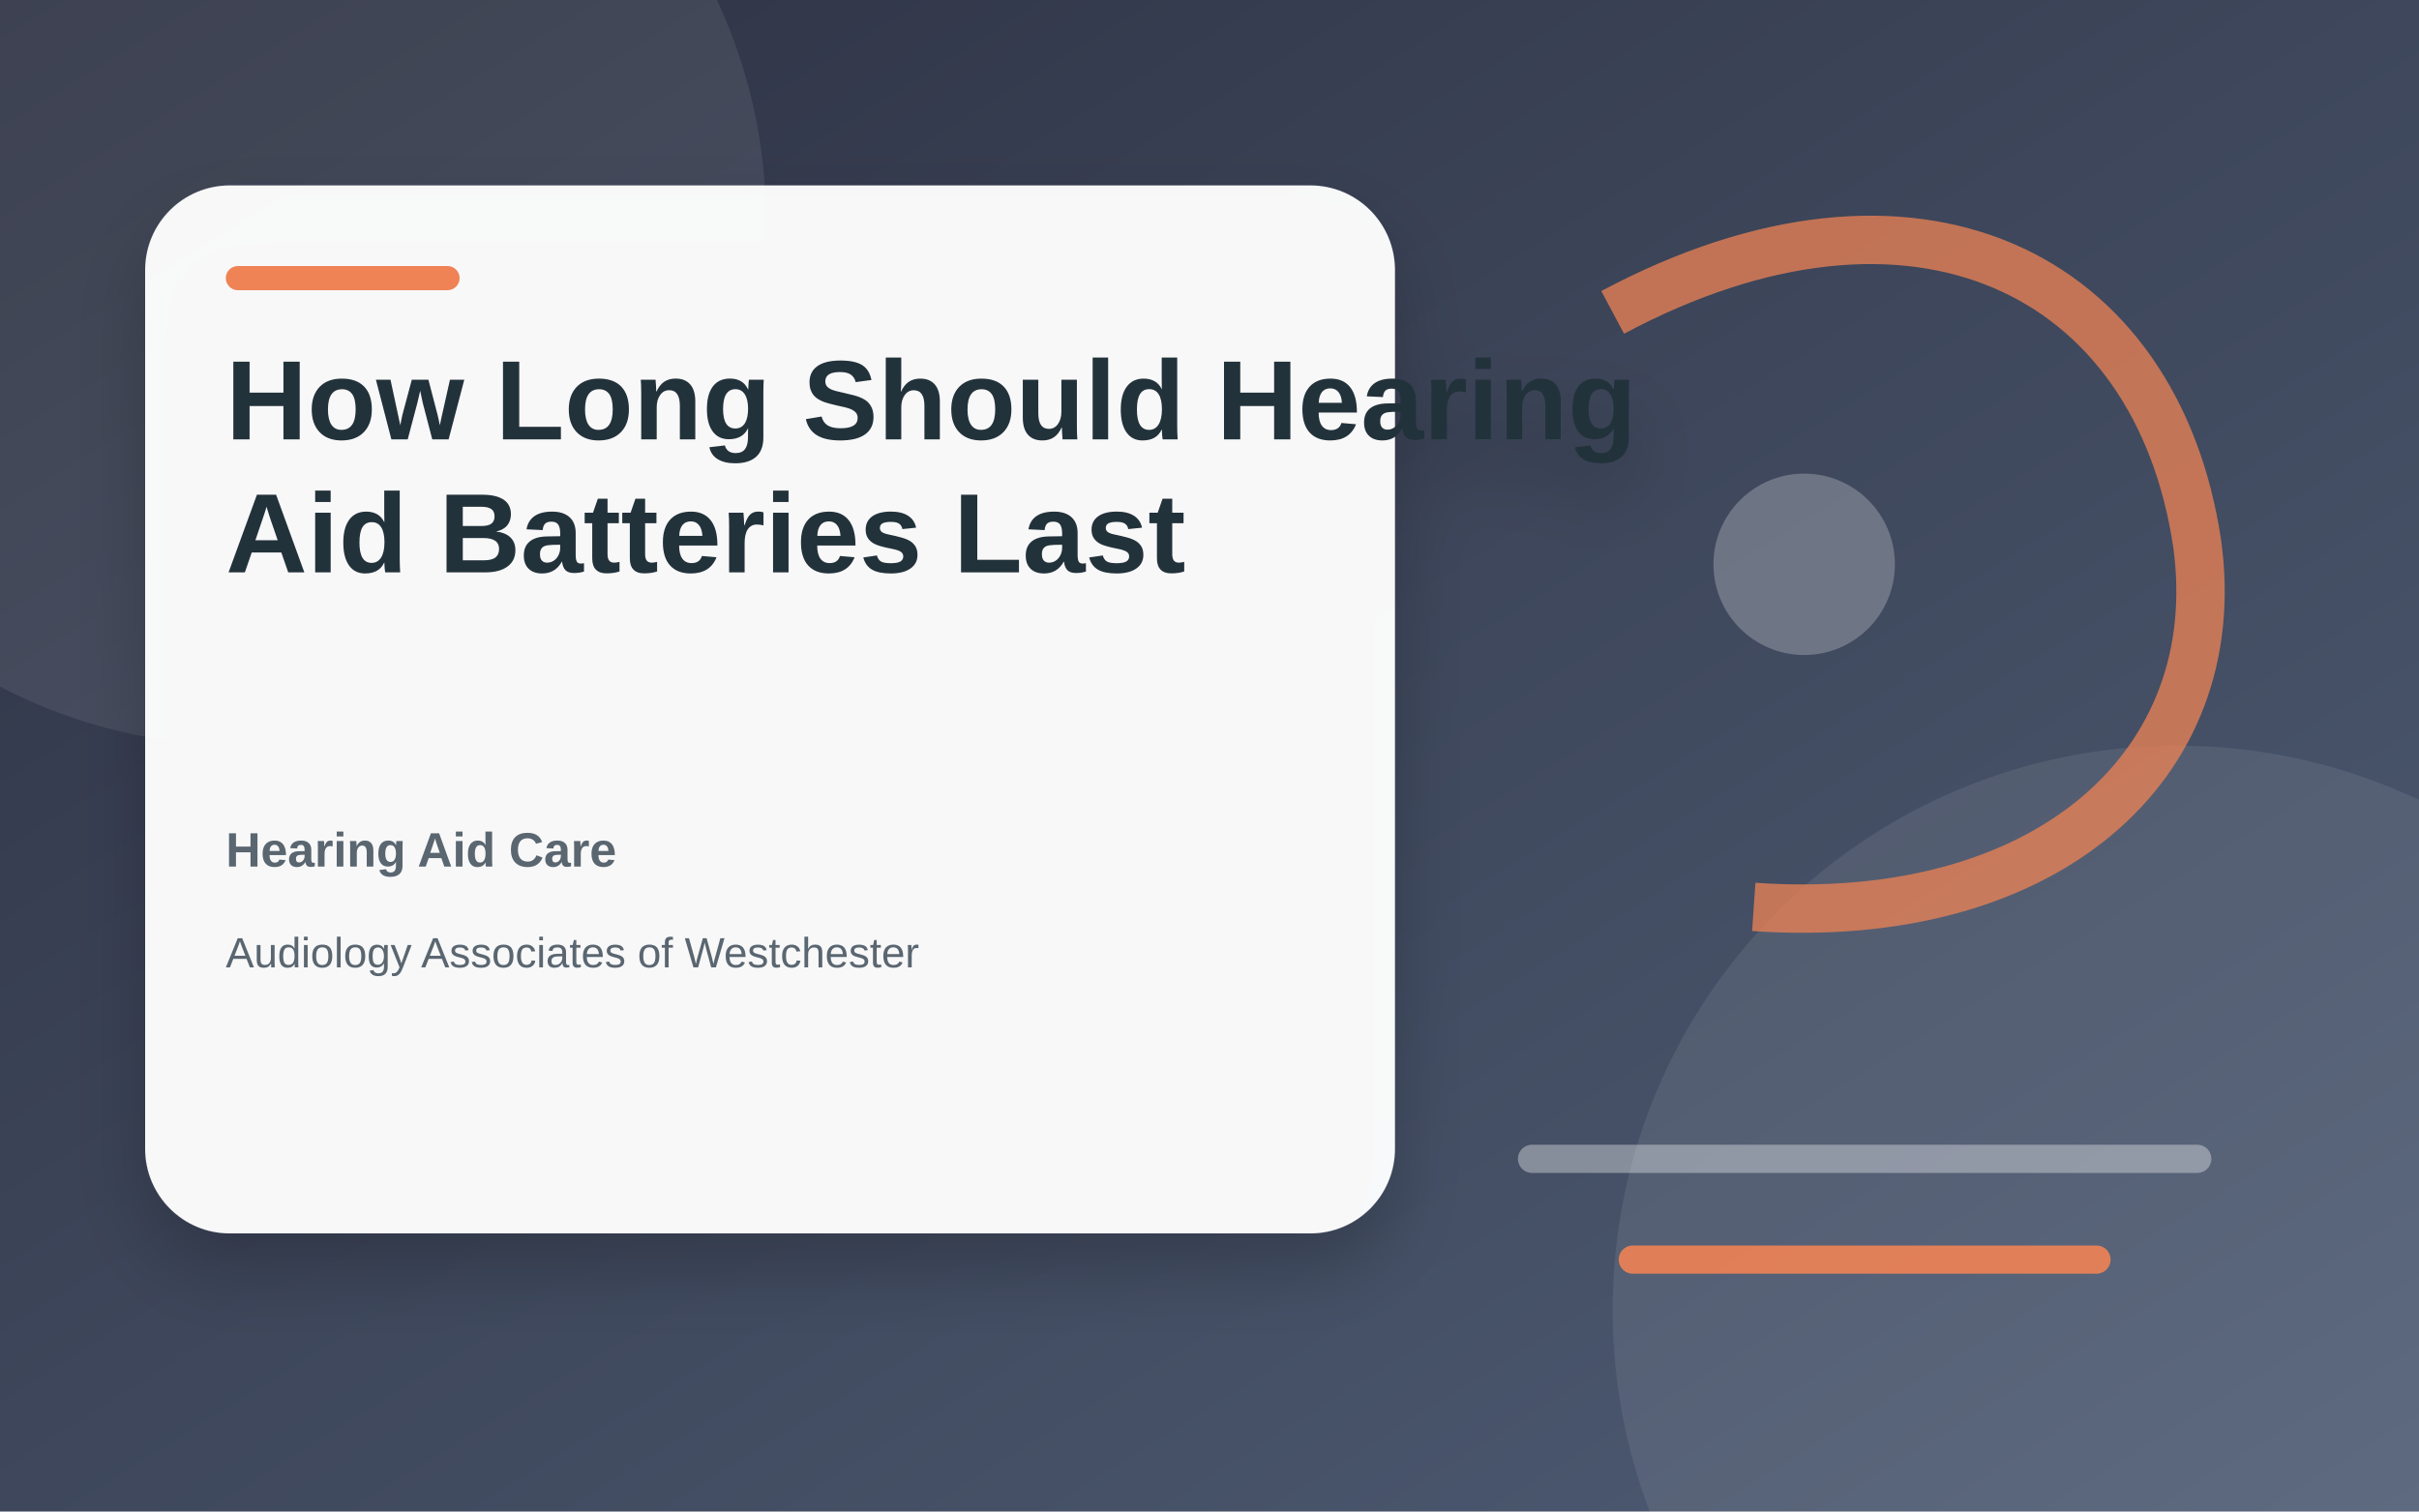
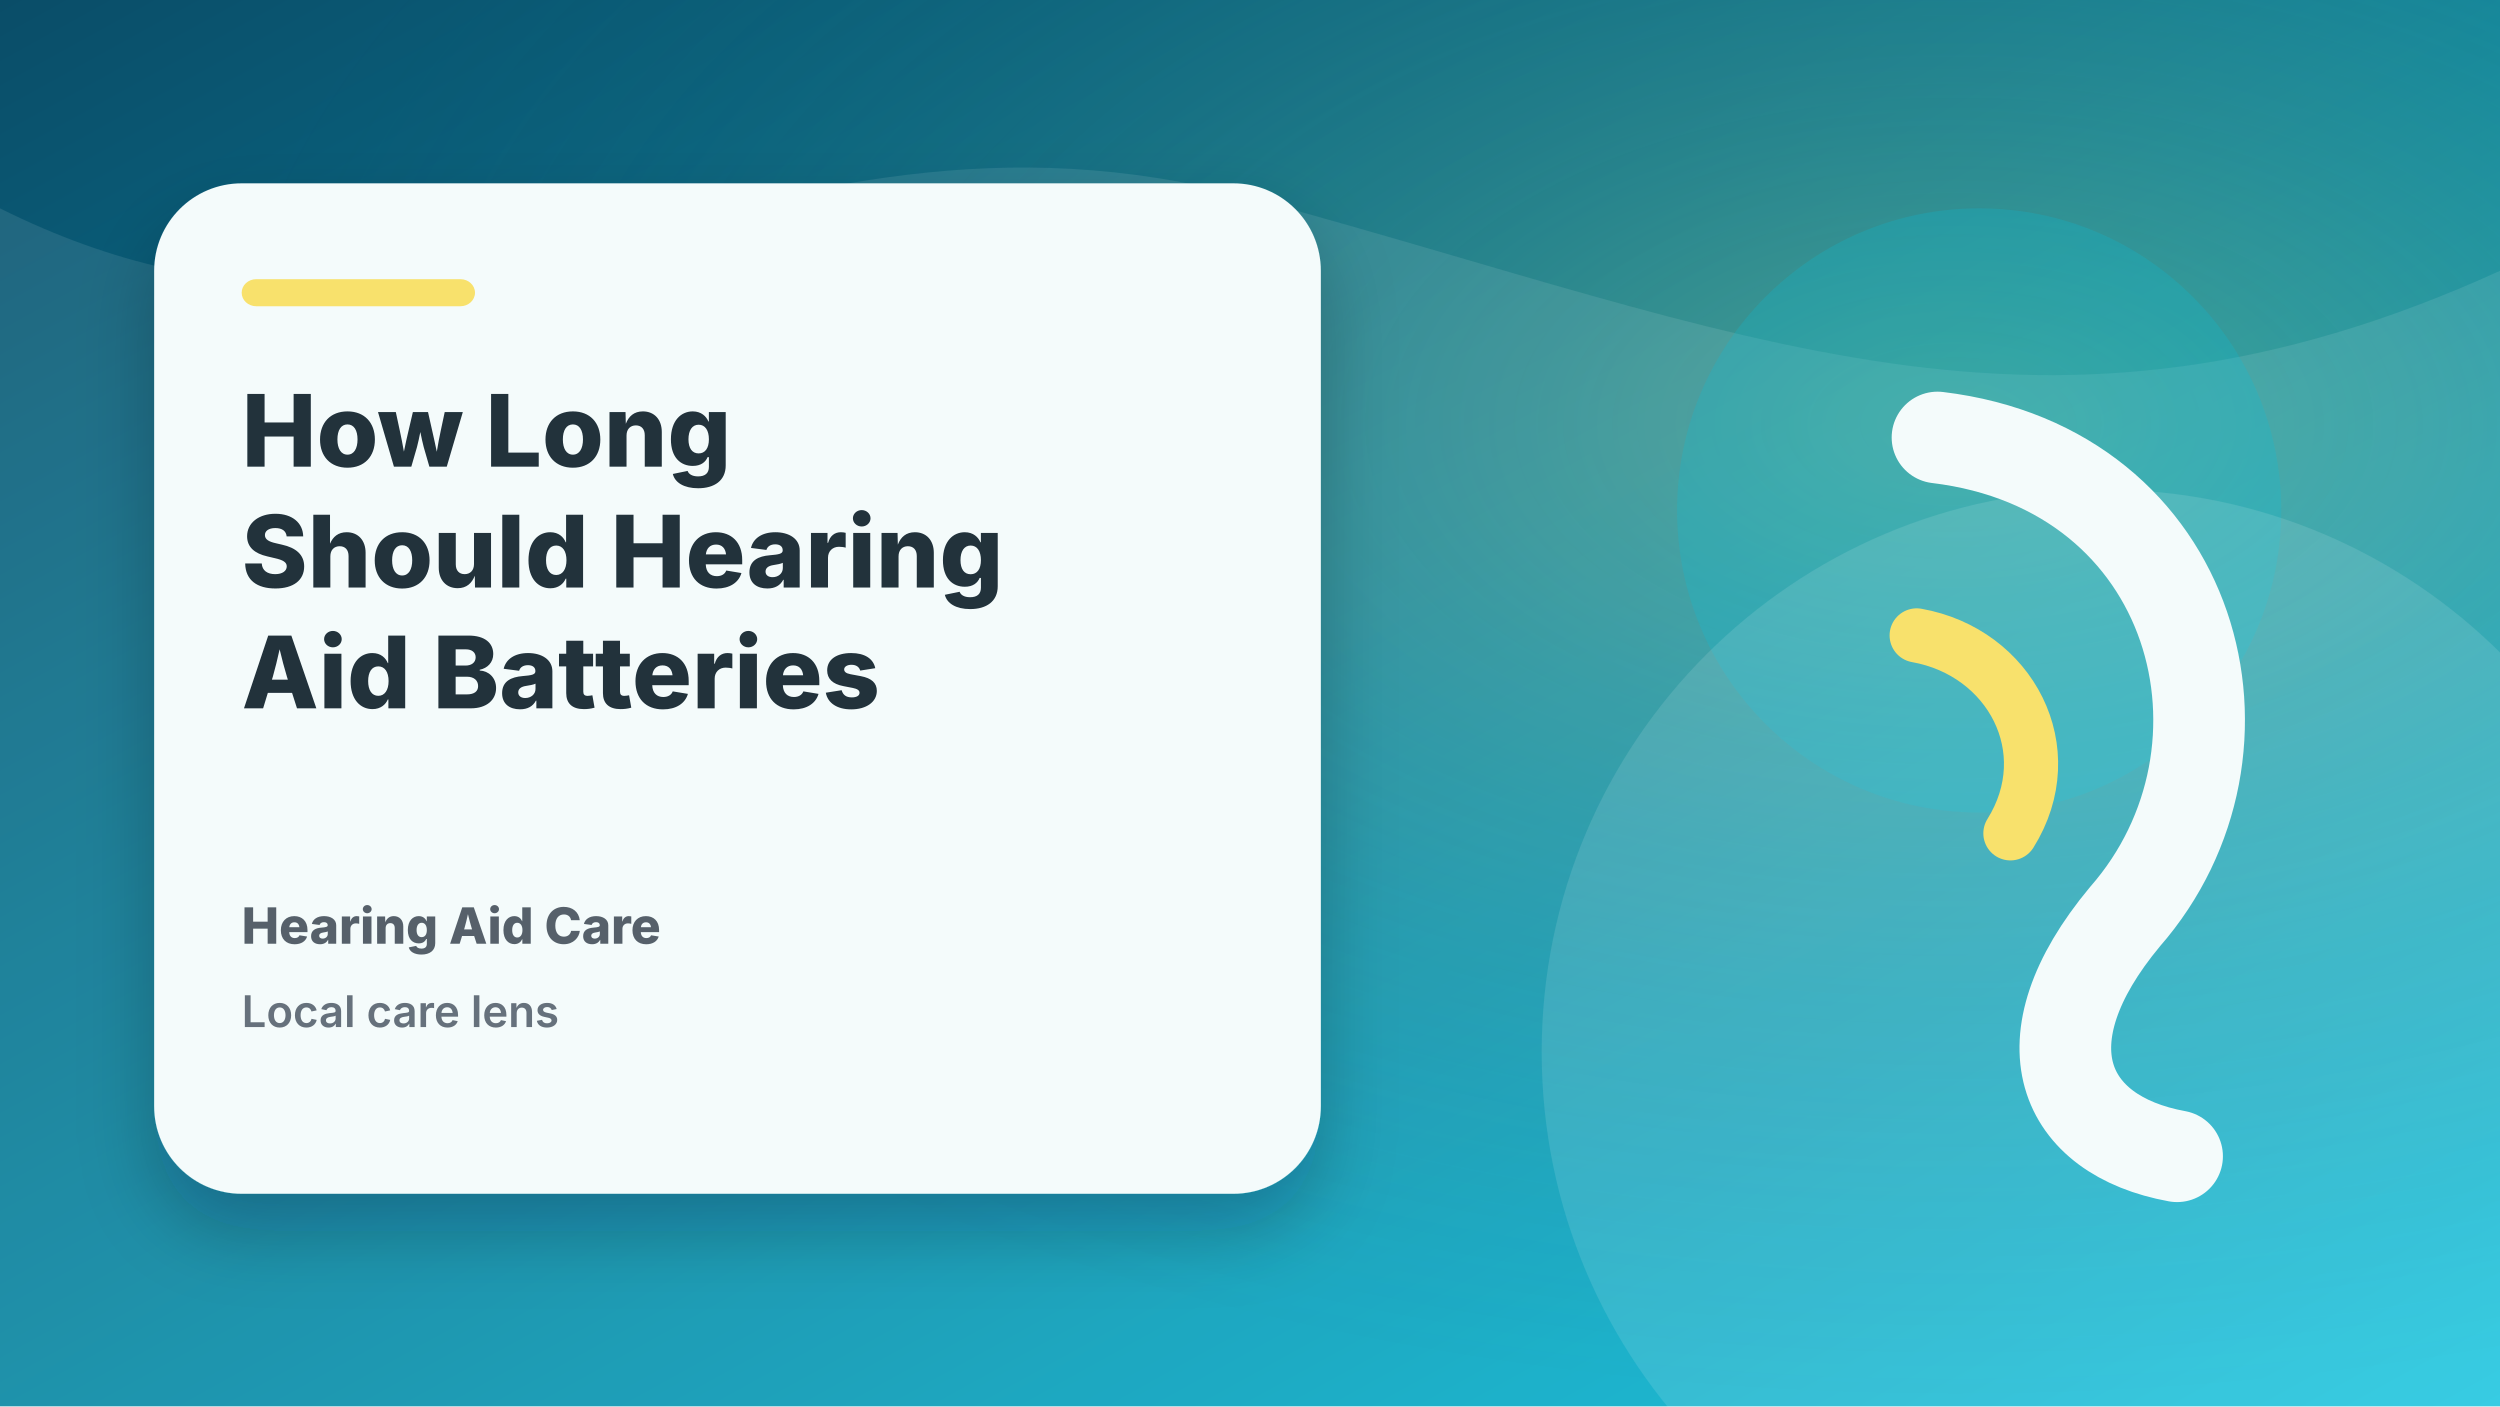
- <svg xmlns="http://www.w3.org/2000/svg" width="1200" height="750" viewBox="0 0 1200 750">
+ <svg xmlns="http://www.w3.org/2000/svg" width="1200" height="675" viewBox="0 0 1200 675" role="img" aria-labelledby="title desc">
  <defs>
-     <linearGradient id="g" x1="0" y1="0" x2="1" y2="1">
-       <stop offset="0" stop-color="#2d3142" />
-       <stop offset="1" stop-color="#4f5d75" />
+     <linearGradient id="bg" x1="0" x2="1" y1="0" y2="1">
+       <stop offset="0" stop-color="#0a4d68" />
+       <stop offset="1" stop-color="#05bfdb" />
    </linearGradient>
-     <filter id="s">
-       <feDropShadow dx="0" dy="18" stdDeviation="18" flood-opacity=".22" />
+     <radialGradient id="glow" cx="78%" cy="30%" r="70%">
+       <stop offset="0" stop-color="#f8e16c" stop-opacity=".28" />
+       <stop offset="1" stop-color="#0a4d68" stop-opacity="0" />
+     </radialGradient>
+     <filter id="shadow" x="-20%" y="-20%" width="140%" height="140%">
+       <feDropShadow dx="0" dy="18" stdDeviation="18" flood-color="#001927" flood-opacity=".24" />
    </filter>
  </defs>
-   <rect width="1200" height="750" fill="url(#g)" />
-   <circle cx="120" cy="110" r="260" fill="#fff" opacity=".08" />
-   <circle cx="1080" cy="650" r="280" fill="#fff" opacity=".08" />
-   <g filter="url(#s)">
-     <rect x="72" y="92" width="620" height="520" rx="42" fill="#fff" opacity=".96" />
-     <rect x="112" y="132" width="116" height="12" rx="6" fill="#ef8354" />
-     <text x="112" y="218" font-family="Arial,Helvetica,sans-serif" font-size="56" font-weight="800" fill="#24313a">
-       <tspan x="112">How Long Should Hearing</tspan>
-       <tspan x="112" dy="66">Aid Batteries Last</tspan>
+   <rect width="1200" height="675" fill="url(#bg)" />
+   <rect width="1200" height="675" fill="url(#glow)" />
+   <path d="M0 100 C220 210 360 30 600 95 S980 230 1200 130 V675 H0Z" fill="#f4fbfb" opacity=".10" />
+   <circle cx="950" cy="245" r="145" fill="#05bfdb" opacity=".22" />
+   <circle cx="1010" cy="505" r="270" fill="#f4fbfb" opacity=".12" />
+   <path d="M930 210 c125 15 160 150 90 230 c-50 60 -30 105 25 115" fill="none" stroke="#f4fbfb" stroke-width="44" stroke-linecap="round" />
+   <path d="M920 305 c45 8 70 55 45 95" fill="none" stroke="#f8e16c" stroke-width="26" stroke-linecap="round" />
+   <g filter="url(#shadow)">
+     <rect x="74" y="88" width="560" height="485" rx="42" fill="#f4fbfb" />
+     <rect x="116" y="134" width="112" height="13" rx="7" fill="#f8e16c" />
+     <text x="116" y="224" font-family="Inter, Arial, sans-serif" font-size="48" font-weight="800" fill="#20313b">
+       <tspan x="116" dy="0">How Long</tspan>
+       <tspan x="116" dy="58">Should Hearing</tspan>
+       <tspan x="116" dy="58">Aid Batteries</tspan>
    </text>
-     <text x="112" y="430" font-family="Arial,Helvetica,sans-serif" font-size="24" font-weight="700" fill="#5a6670">Hearing Aid Care</text>
-     <text x="112" y="480" font-family="Arial,Helvetica,sans-serif" font-size="21" fill="#5a6670">Audiology Associates of Westchester</text>
+     <text x="116" y="453" font-family="Inter, Arial, sans-serif" font-size="24" font-weight="800" fill="#56616b">Hearing Aid Care</text>
+     <text x="116" y="493" font-family="Inter, Arial, sans-serif" font-size="21" font-weight="600" fill="#66717b">Local care lens</text>
  </g>
-   <g>
-     <path d="M800 155c150-80 270-20 290 115 15 110-75 190-220 180" fill="none" stroke="#ef8354" stroke-width="24" opacity=".75" />
-     <circle cx="895" cy="280" r="45" fill="#fff" opacity=".24" />
-   </g>
-   <path d="M760 575h330" stroke="#fff" stroke-width="14" stroke-linecap="round" opacity=".35" />
-   <path d="M810 625h230" stroke="#ef8354" stroke-width="14" stroke-linecap="round" opacity=".9" />
</svg>
